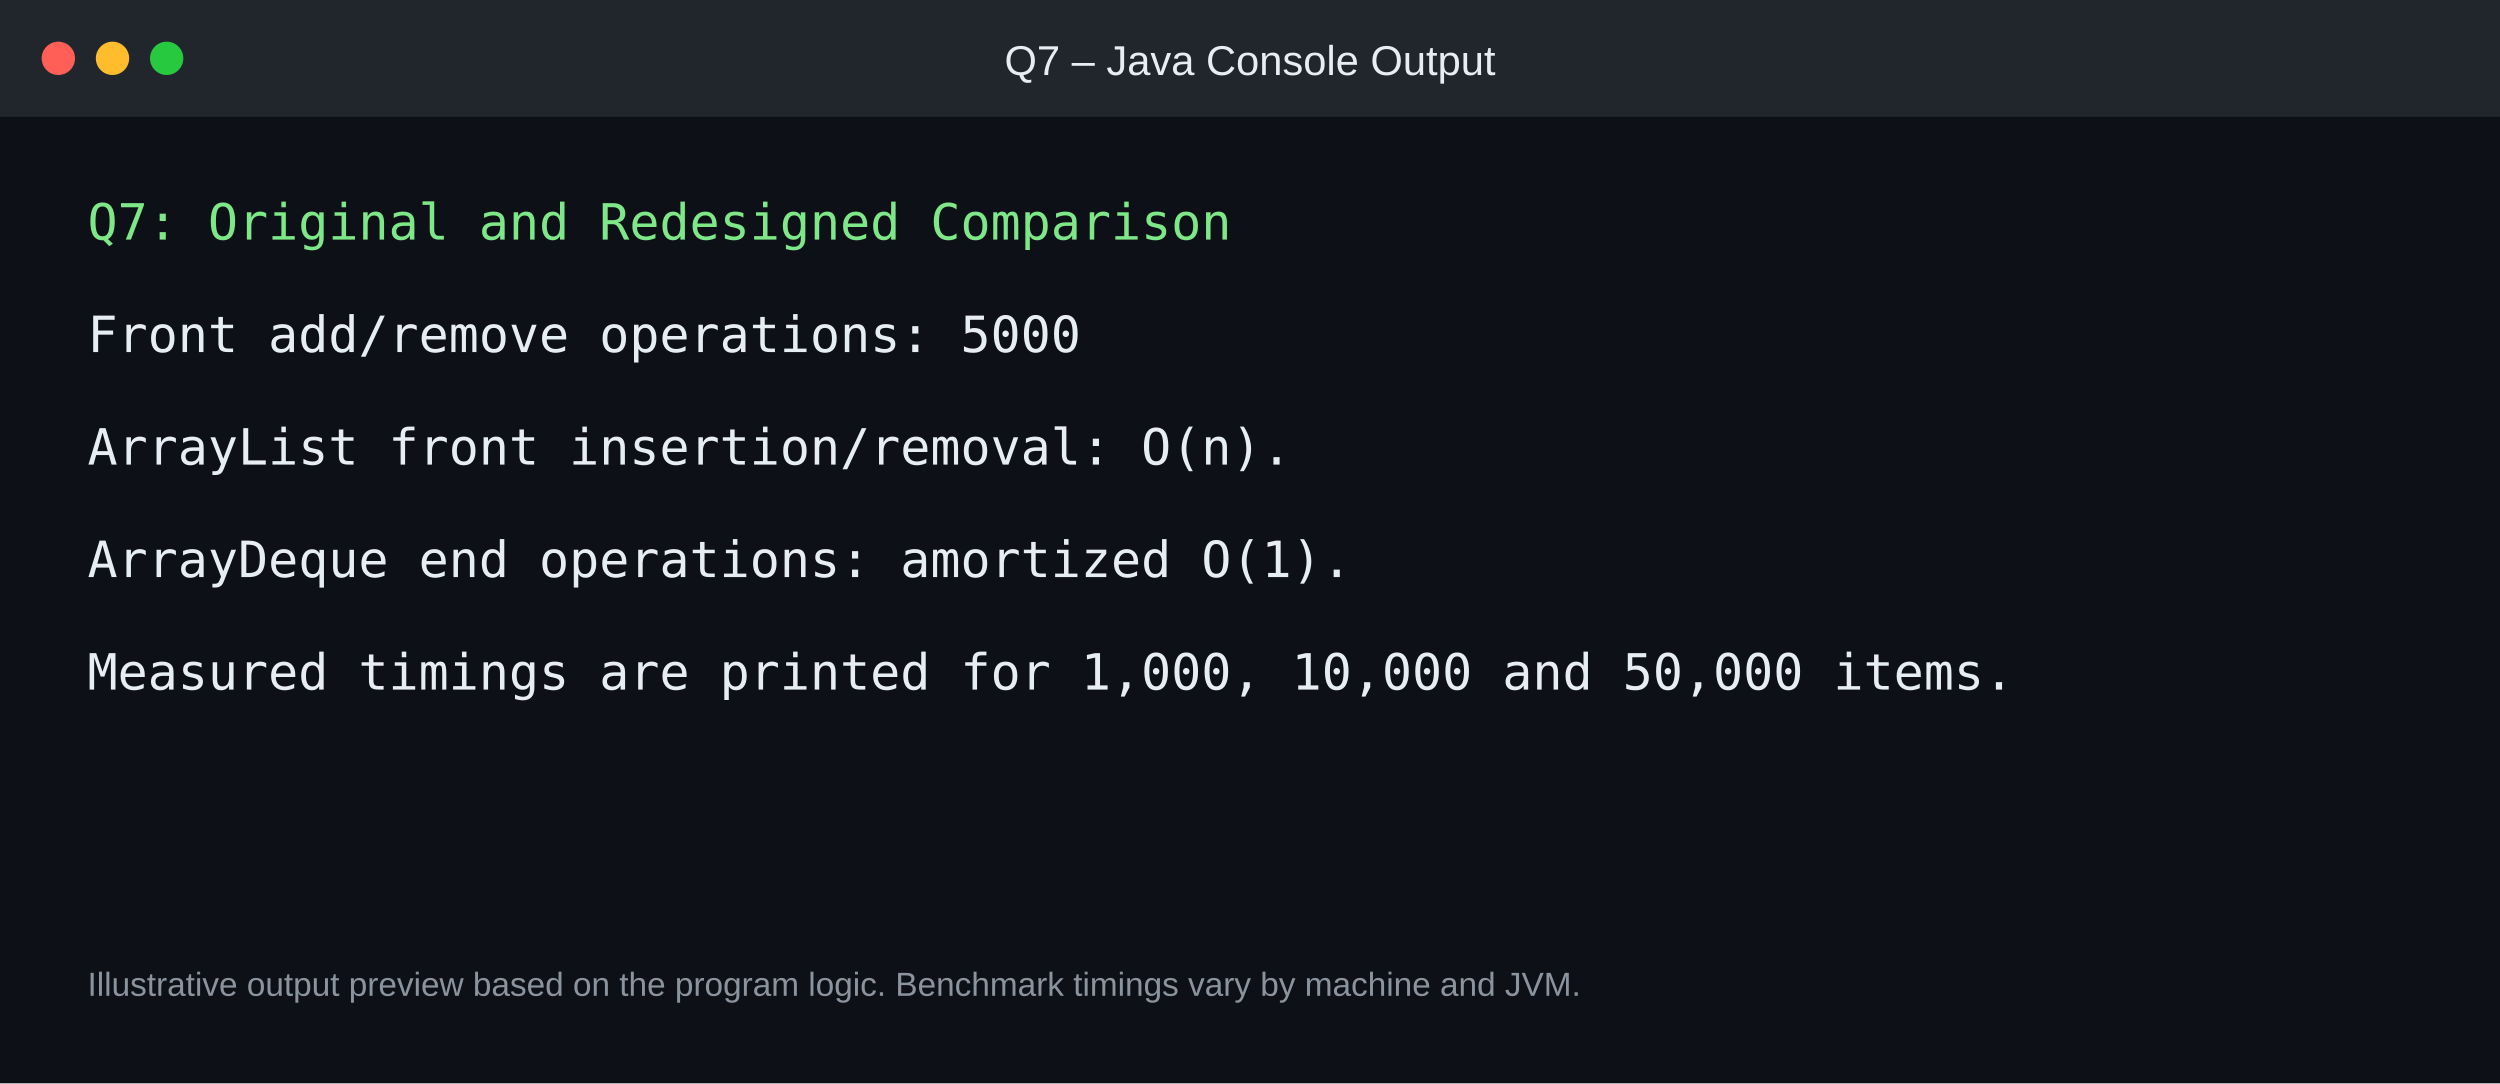
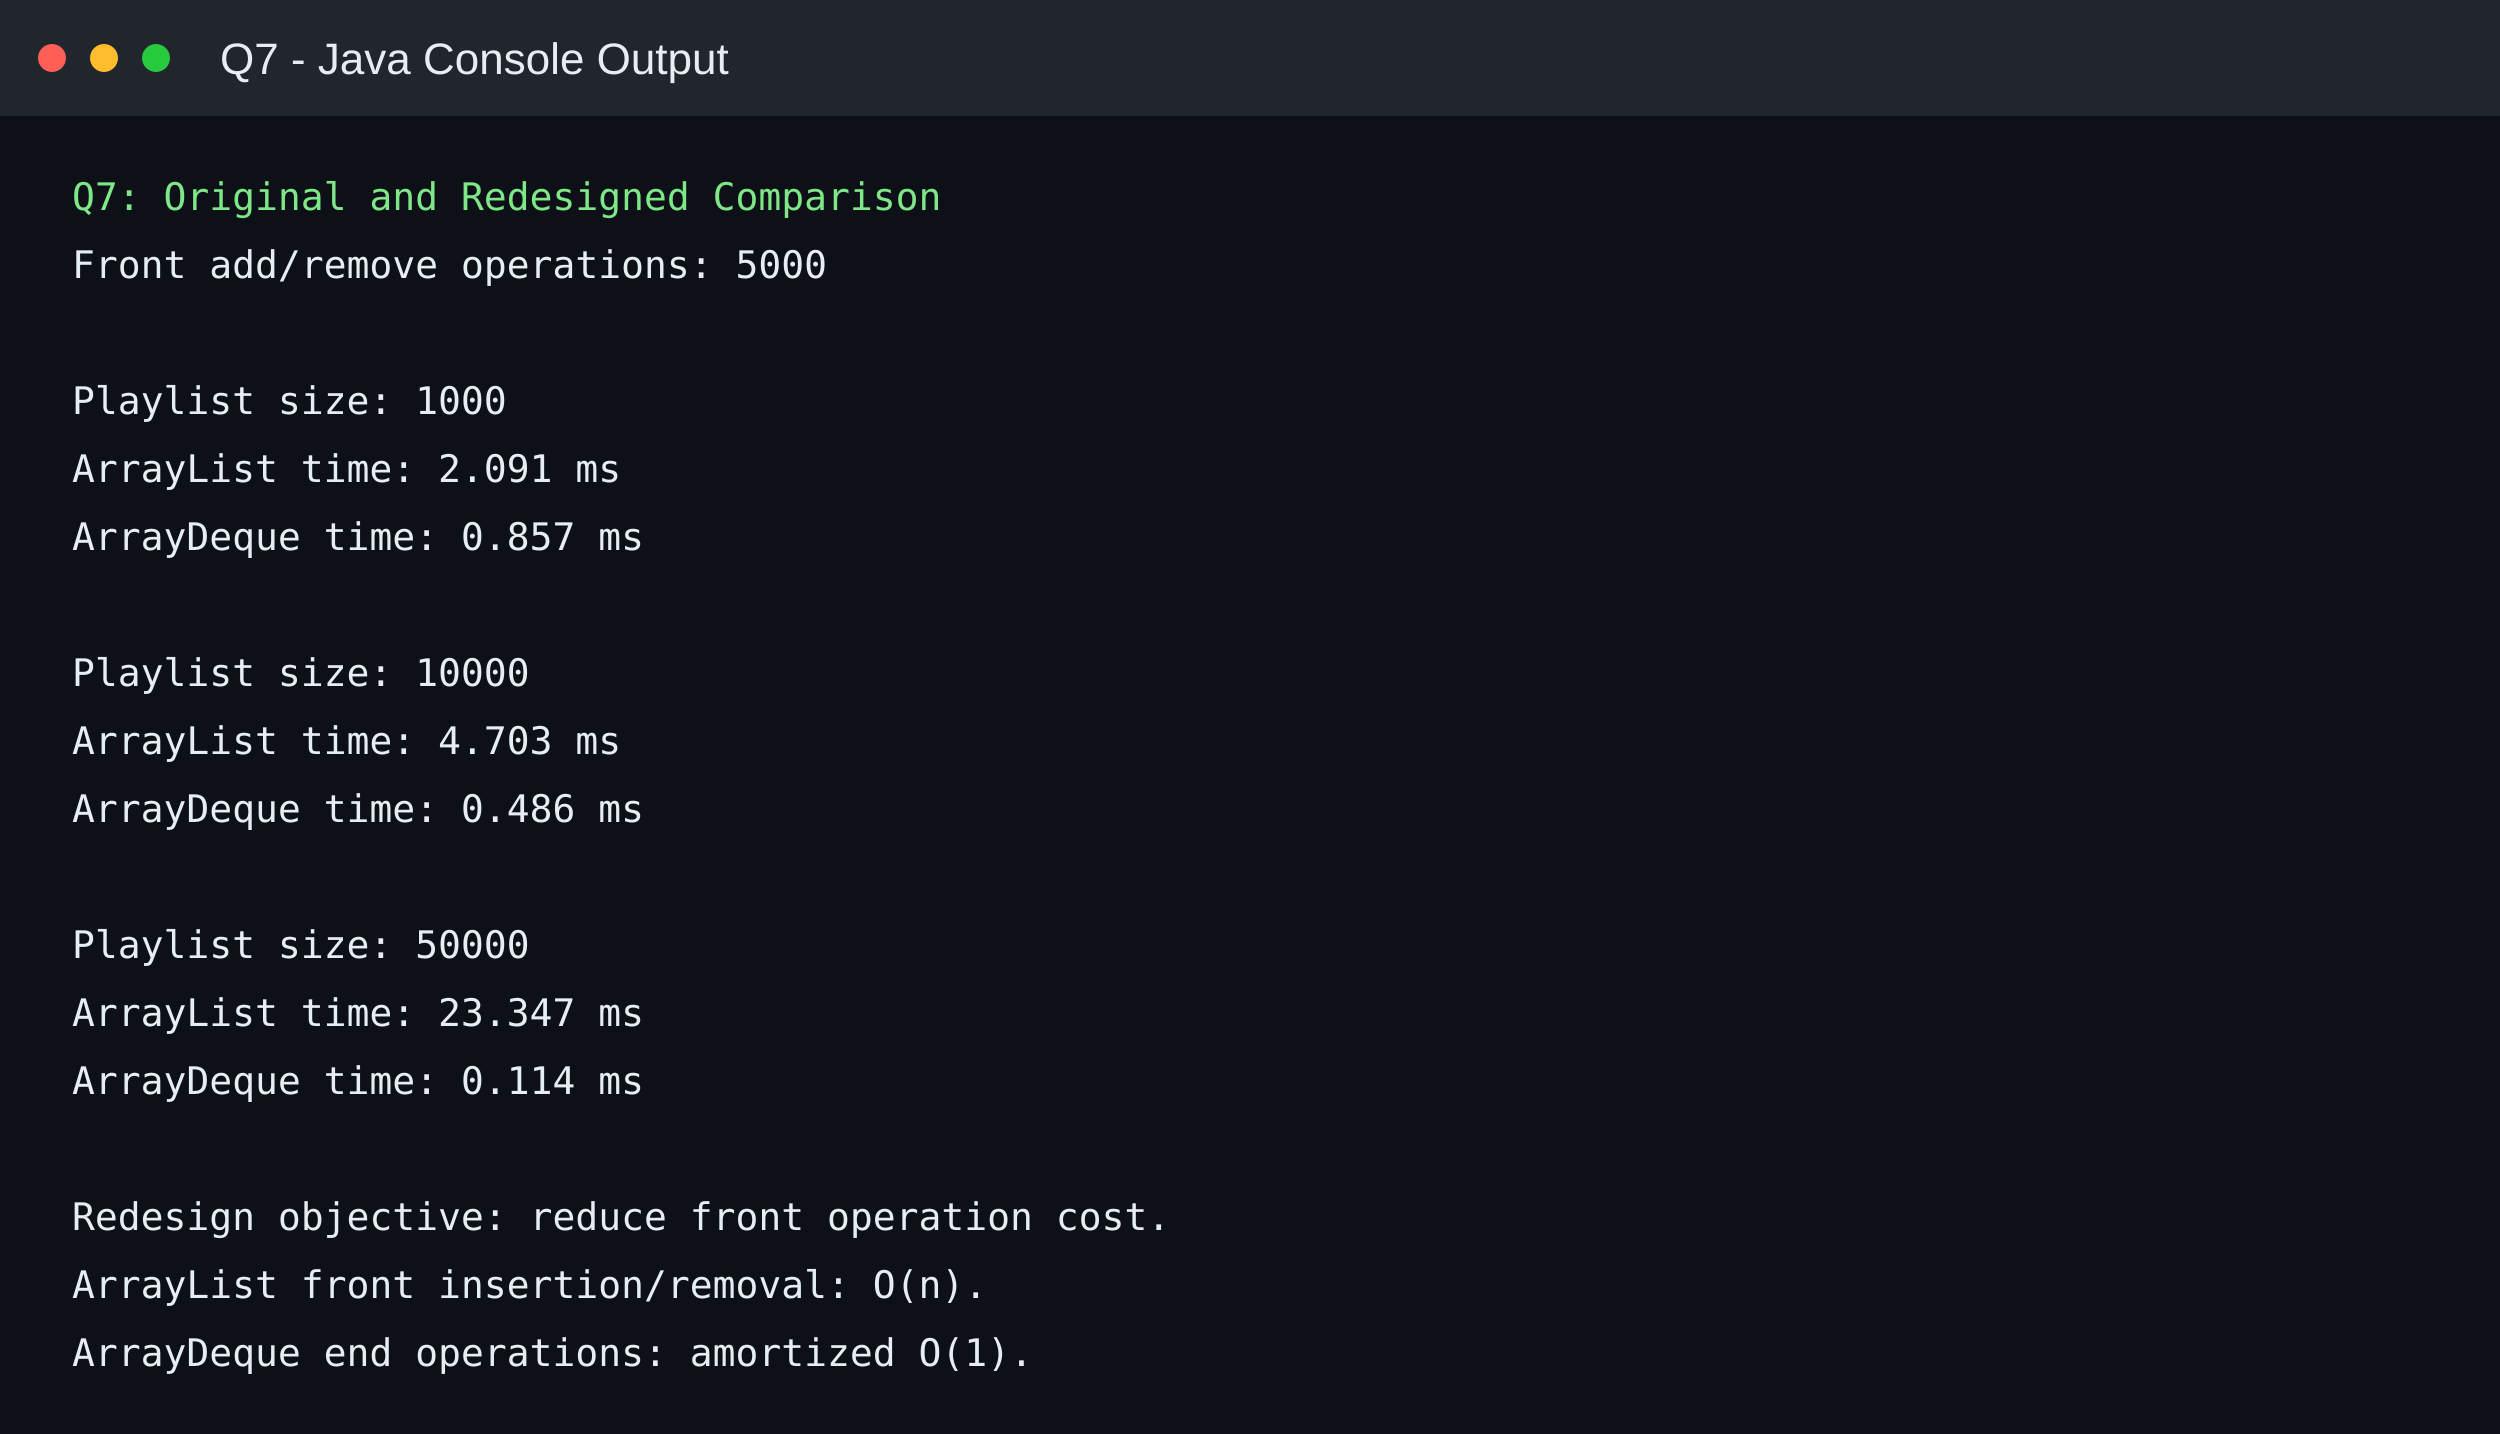
- <svg xmlns="http://www.w3.org/2000/svg" width="1200" height="520" viewBox="0 0 1200 520">
-   <rect width="1200" height="520" fill="#0d1117" />
-   <rect width="1200" height="56" fill="#21262d" />
-   <circle cx="28" cy="28" r="8" fill="#ff5f56" />
-   <circle cx="54" cy="28" r="8" fill="#ffbd2e" />
-   <circle cx="80" cy="28" r="8" fill="#27c93f" />
-   <text x="600" y="36" fill="#e6edf3" text-anchor="middle" font-family="Arial" font-size="20">Q7 – Java Console Output</text>
-   <text x="42" y="115" fill="#7ee787" font-family="Consolas,monospace" font-size="24">Q7: Original and Redesigned Comparison</text>
-   <text x="42" y="169" fill="#e6edf3" font-family="Consolas,monospace" font-size="24">Front add/remove operations: 5000</text>
-   <text x="42" y="223" fill="#e6edf3" font-family="Consolas,monospace" font-size="24">ArrayList front insertion/removal: O(n).</text>
-   <text x="42" y="277" fill="#e6edf3" font-family="Consolas,monospace" font-size="24">ArrayDeque end operations: amortized O(1).</text>
-   <text x="42" y="331" fill="#e6edf3" font-family="Consolas,monospace" font-size="24">Measured timings are printed for 1,000, 10,000 and 50,000 items.</text>
-   <text x="42" y="478" fill="#8b949e" font-family="Arial" font-size="16">Illustrative output preview based on the program logic. Benchmark timings vary by machine and JVM.</text>
+ <svg xmlns="http://www.w3.org/2000/svg" width="1250" height="717" viewBox="0 0 1250 717">
+   <rect width="1250" height="100%" fill="#0d1117" />
+   <rect width="1250" height="58" fill="#21262d" />
+   <circle cx="26" cy="29" r="7" fill="#ff5f56" />
+   <circle cx="52" cy="29" r="7" fill="#ffbd2e" />
+   <circle cx="78" cy="29" r="7" fill="#27c93f" />
+   <text x="110" y="37" fill="#e6edf3" font-family="Arial" font-size="22">Q7 - Java Console Output</text>
+   <text x="36" y="105" fill="#7ee787" font-family="monospace" font-size="19">Q7: Original and Redesigned Comparison</text>
+   <text x="36" y="139" fill="#e6edf3" font-family="monospace" font-size="19">Front add/remove operations: 5000</text>
+   <text x="36" y="173" fill="#e6edf3" font-family="monospace" font-size="19"> </text>
+   <text x="36" y="207" fill="#e6edf3" font-family="monospace" font-size="19">Playlist size: 1000</text>
+   <text x="36" y="241" fill="#e6edf3" font-family="monospace" font-size="19">ArrayList time: 2.091 ms</text>
+   <text x="36" y="275" fill="#e6edf3" font-family="monospace" font-size="19">ArrayDeque time: 0.857 ms</text>
+   <text x="36" y="309" fill="#e6edf3" font-family="monospace" font-size="19"> </text>
+   <text x="36" y="343" fill="#e6edf3" font-family="monospace" font-size="19">Playlist size: 10000</text>
+   <text x="36" y="377" fill="#e6edf3" font-family="monospace" font-size="19">ArrayList time: 4.703 ms</text>
+   <text x="36" y="411" fill="#e6edf3" font-family="monospace" font-size="19">ArrayDeque time: 0.486 ms</text>
+   <text x="36" y="445" fill="#e6edf3" font-family="monospace" font-size="19"> </text>
+   <text x="36" y="479" fill="#e6edf3" font-family="monospace" font-size="19">Playlist size: 50000</text>
+   <text x="36" y="513" fill="#e6edf3" font-family="monospace" font-size="19">ArrayList time: 23.347 ms</text>
+   <text x="36" y="547" fill="#e6edf3" font-family="monospace" font-size="19">ArrayDeque time: 0.114 ms</text>
+   <text x="36" y="581" fill="#e6edf3" font-family="monospace" font-size="19"> </text>
+   <text x="36" y="615" fill="#e6edf3" font-family="monospace" font-size="19">Redesign objective: reduce front operation cost.</text>
+   <text x="36" y="649" fill="#e6edf3" font-family="monospace" font-size="19">ArrayList front insertion/removal: O(n).</text>
+   <text x="36" y="683" fill="#e6edf3" font-family="monospace" font-size="19">ArrayDeque end operations: amortized O(1).</text>
</svg>
